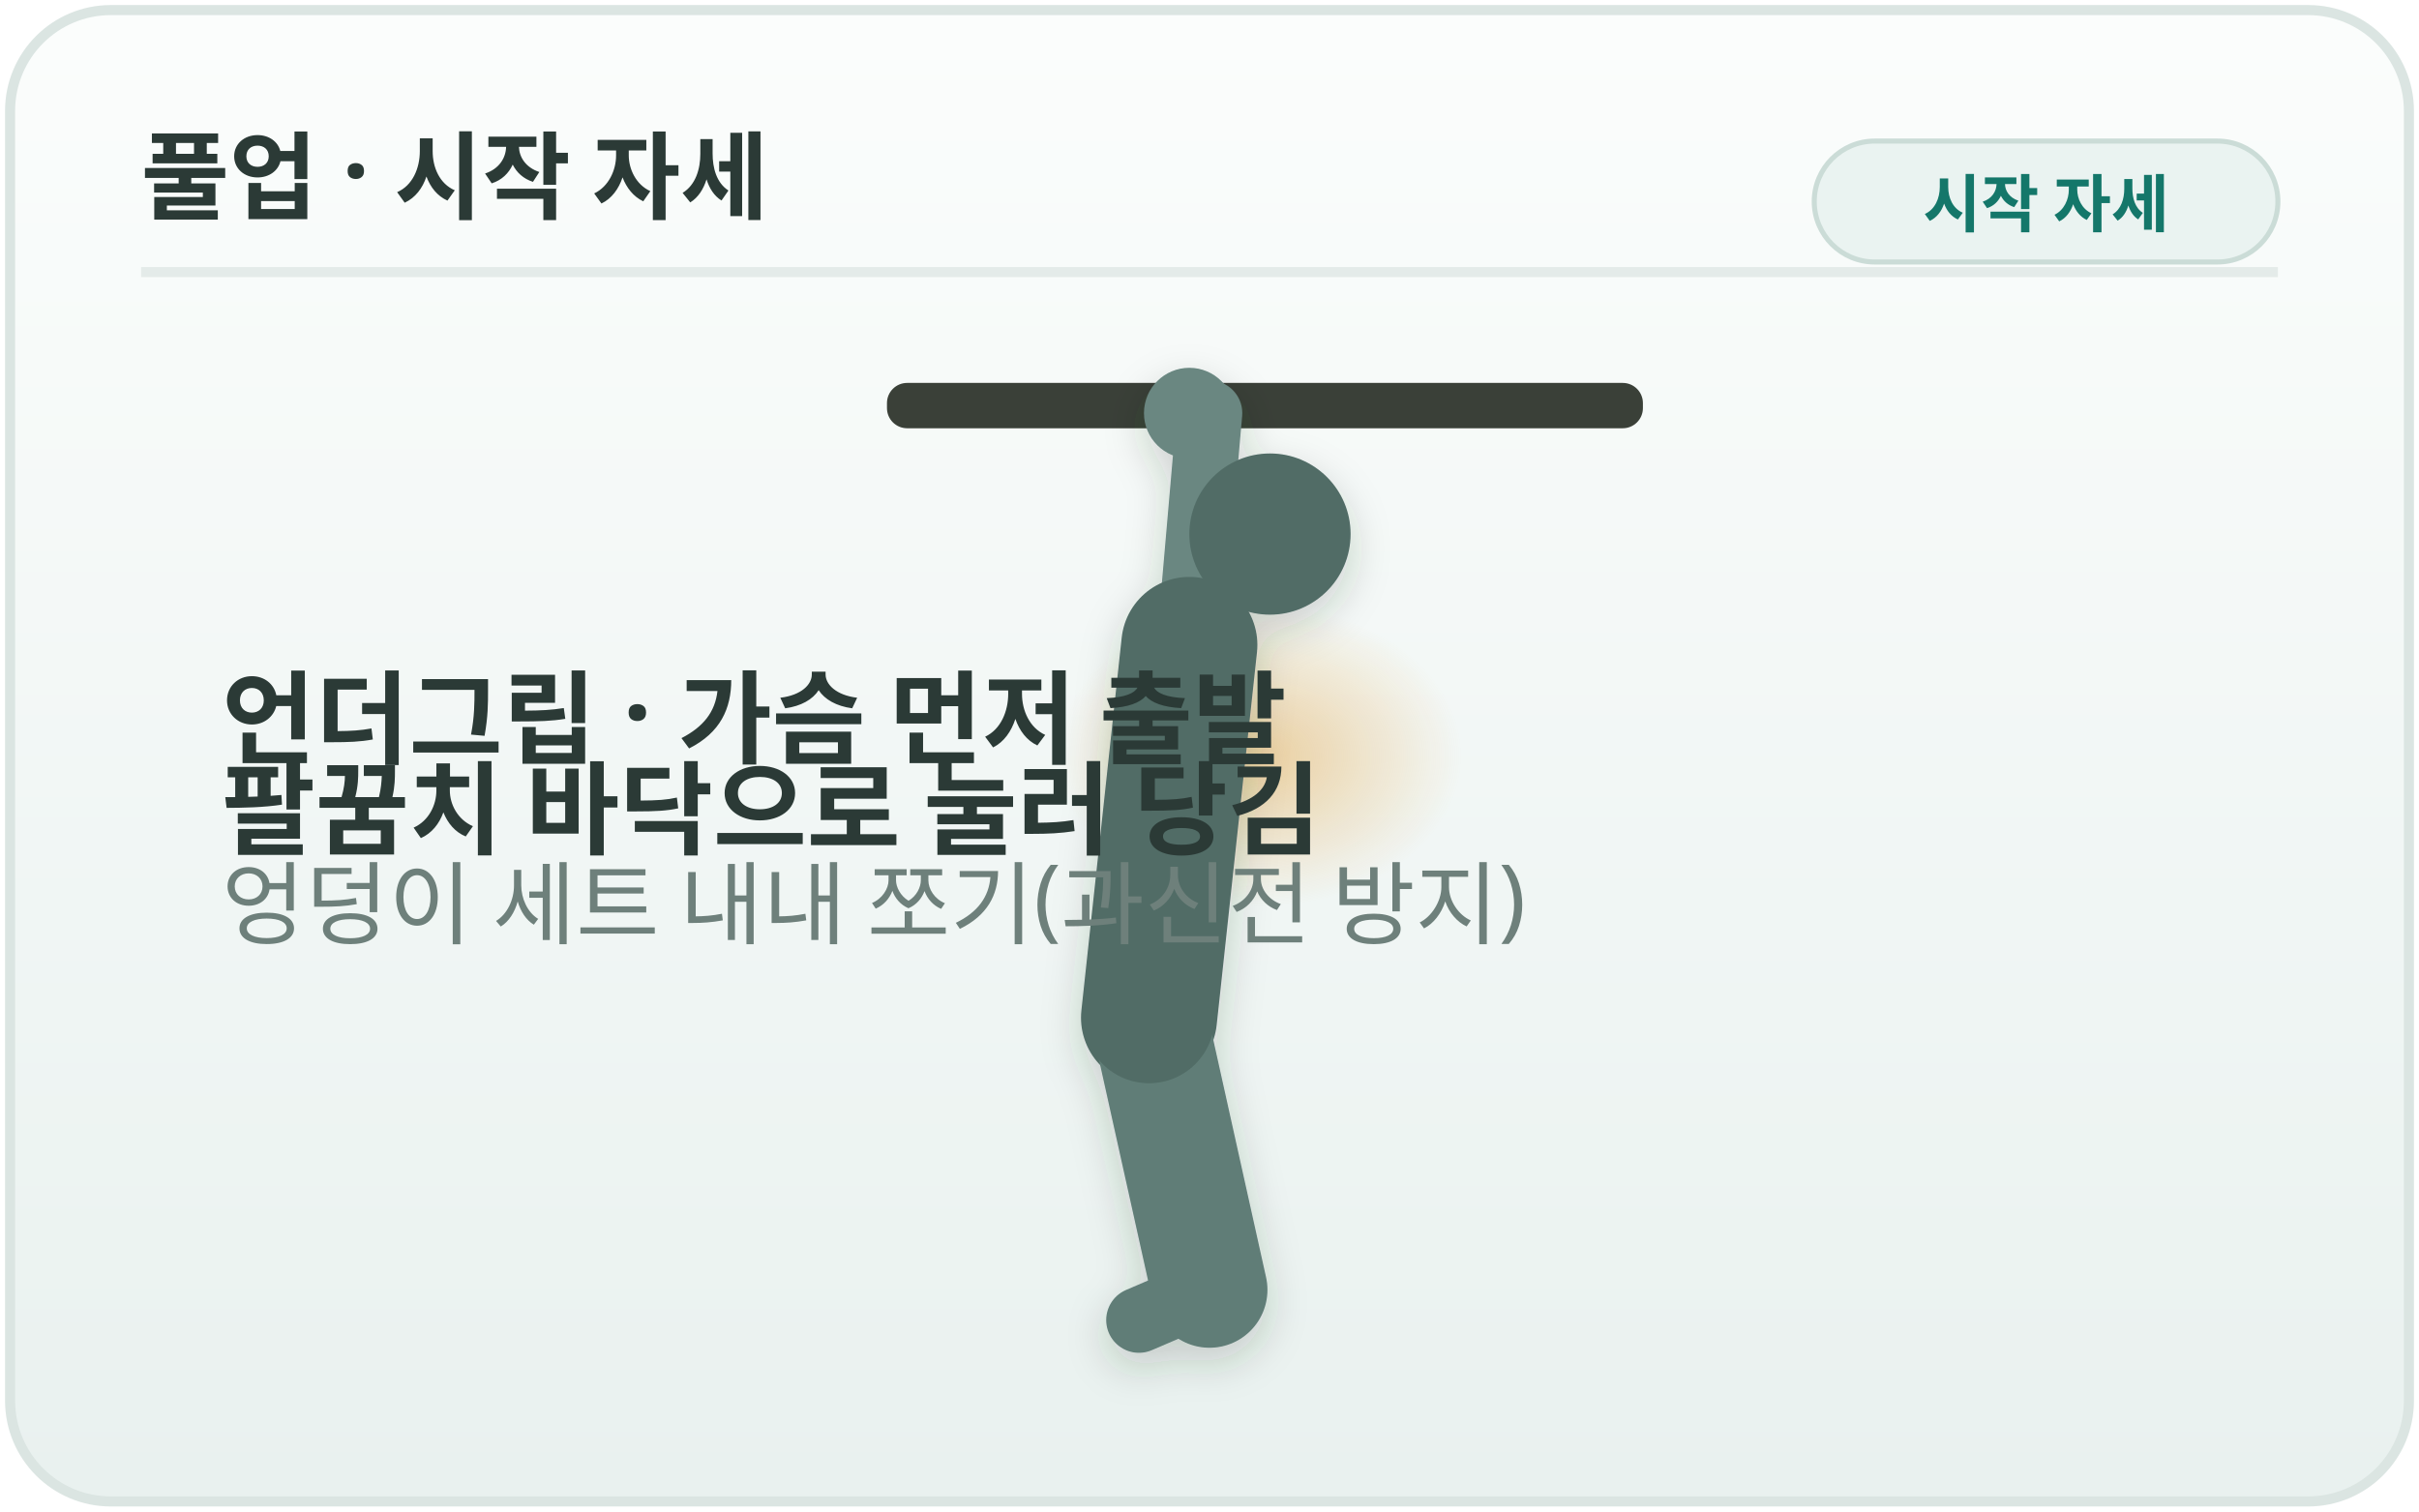
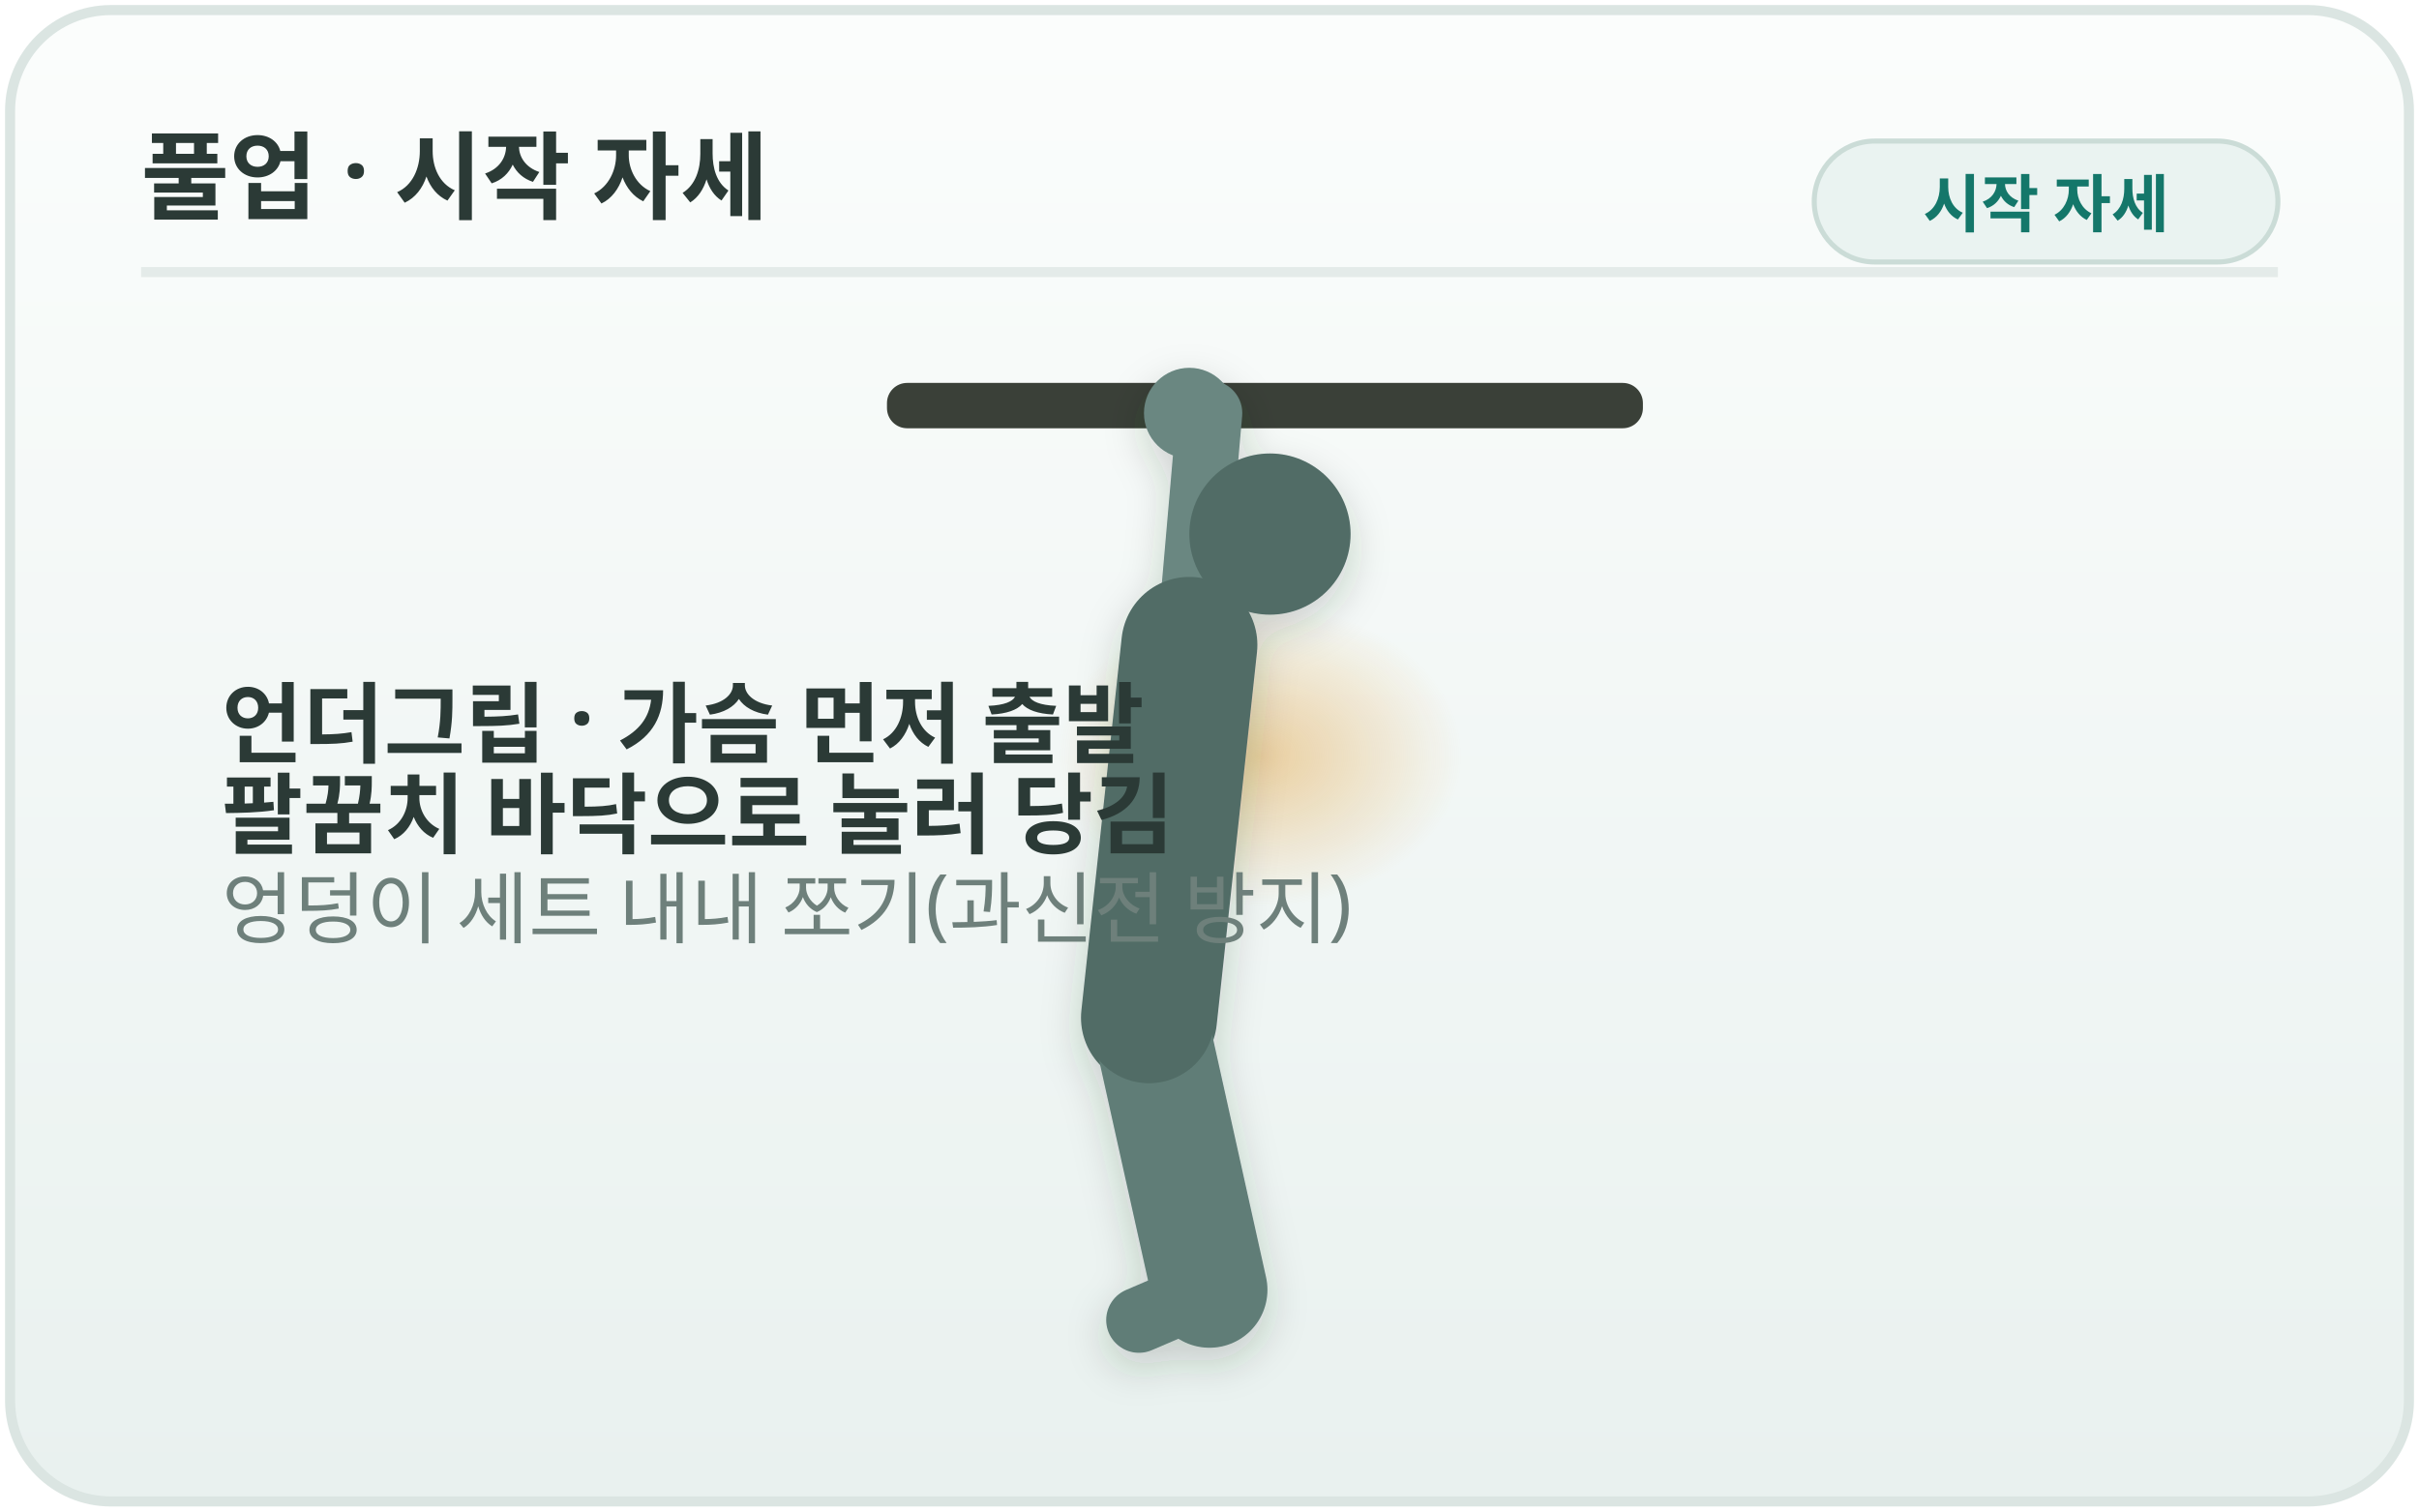
<svg xmlns="http://www.w3.org/2000/svg" viewBox="0 0 480 300" font-family="'Noto Sans KR','Apple SD Gothic Neo',sans-serif">
  <defs>
    <linearGradient id="bg" x1="0" y1="0" x2="0" y2="1">
      <stop offset="0" stop-color="#FBFDFC" />
      <stop offset="1" stop-color="#E9F1EF" />
    </linearGradient>
    <radialGradient id="glow" cx="50%" cy="50%" r="50%">
      <stop offset="0" stop-color="#E0982A" stop-opacity="0.42" />
      <stop offset="1" stop-color="#E0982A" stop-opacity="0" />
    </radialGradient>
    <filter id="soft" x="-30%" y="-30%" width="160%" height="160%">
      <feDropShadow dx="0" dy="3" stdDeviation="4" flood-color="#22332F" flood-opacity="0.20" />
    </filter>
  </defs>
  <rect x="2" y="2" width="476" height="296" rx="20" fill="url(#bg)" stroke="#DBE5E2" stroke-width="2" />
  <text x="28" y="42" font-size="19" font-weight="700" fill="#2B3A36">풀업 · 시작 자세</text>
  <line x1="28" y1="54" x2="452" y2="54" stroke="#E4EBE9" stroke-width="2" />
  <rect x="176" y="76" width="150" height="9" rx="4" fill="#3A4038" />
  <ellipse cx="250" cy="150" rx="40" ry="30" fill="url(#glow)" />
  <g filter="url(#soft)" stroke-linecap="round">
    <line x1="240" y1="82" x2="236" y2="128" stroke="#6A8781" stroke-width="13" />
    <line x1="236" y1="128" x2="228" y2="202" stroke="#516C66" stroke-width="27" />
    <line x1="228" y1="202" x2="240" y2="256" stroke="#607D77" stroke-width="23" />
    <line x1="240" y1="256" x2="226" y2="262" stroke="#607D77" stroke-width="13" />
    <circle cx="236" cy="82" r="9" fill="#6A8781" />
    <circle cx="228" cy="202" r="13" fill="#516C66" />
    <circle cx="252" cy="106" r="16" fill="#516C66" />
  </g>
-   <text x="44" y="150" font-size="20.2" font-weight="600" fill="#2B3A36">언더그립 · 가슴 먼저 출발</text>
-   <text x="44" y="168" font-size="20.2" font-weight="600" fill="#2B3A36">팔꿈치 바닥으로 눌러 당김</text>
-   <text x="44" y="186" font-size="18" fill="#6E807B">엉덩이 세트 내내 쪼기(과신전 방지)</text>
+   <text x="44" y="150" font-size="17.5" font-weight="600" fill="#2B3A36">언더그립 · 가슴 먼저 출발</text>
+   <text x="44" y="168" font-size="17.5" font-weight="600" fill="#2B3A36">팔꿈치 바닥으로 눌러 당김</text>
+   <text x="44" y="186" font-size="15.6" fill="#6E807B">엉덩이 세트 내내 쪼기(과신전 방지)</text>
  <rect x="360" y="28" width="92" height="24" rx="12" fill="#EAF3F1" stroke="#CBDCD7" />
  <text x="406" y="45" font-size="12.5" font-weight="700" fill="#14776A" text-anchor="middle">시작 자세</text>
</svg>
